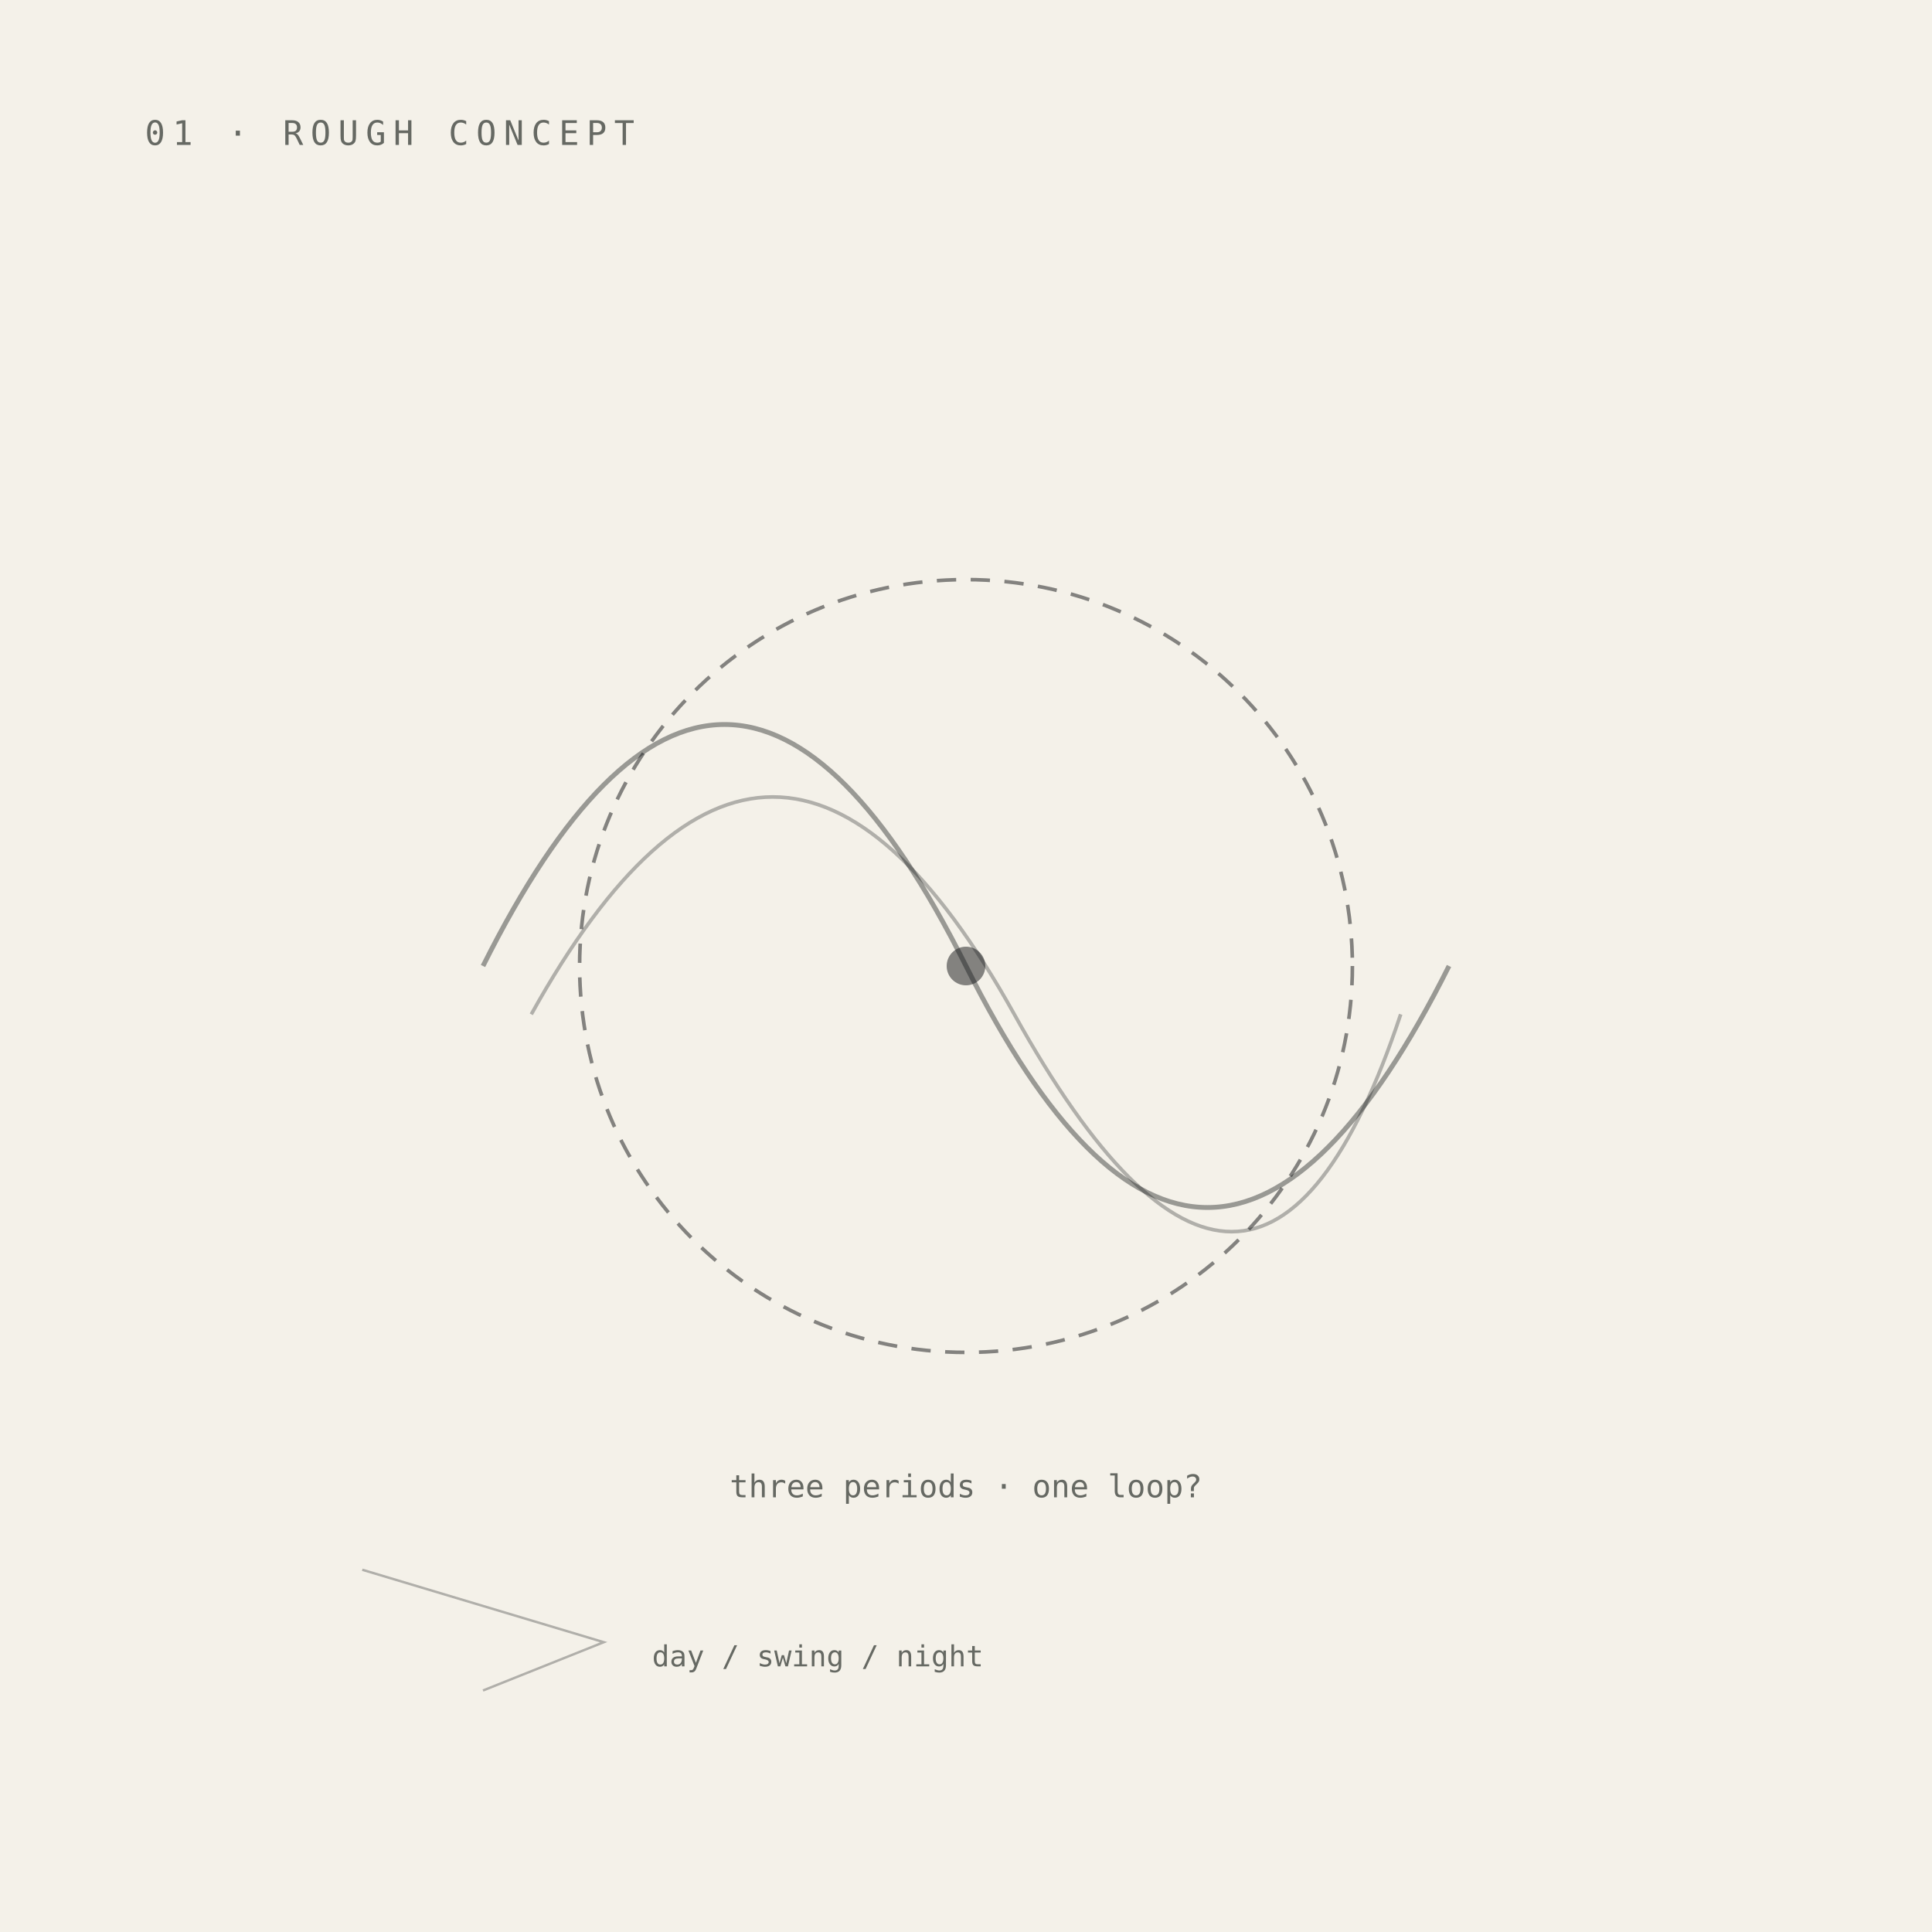
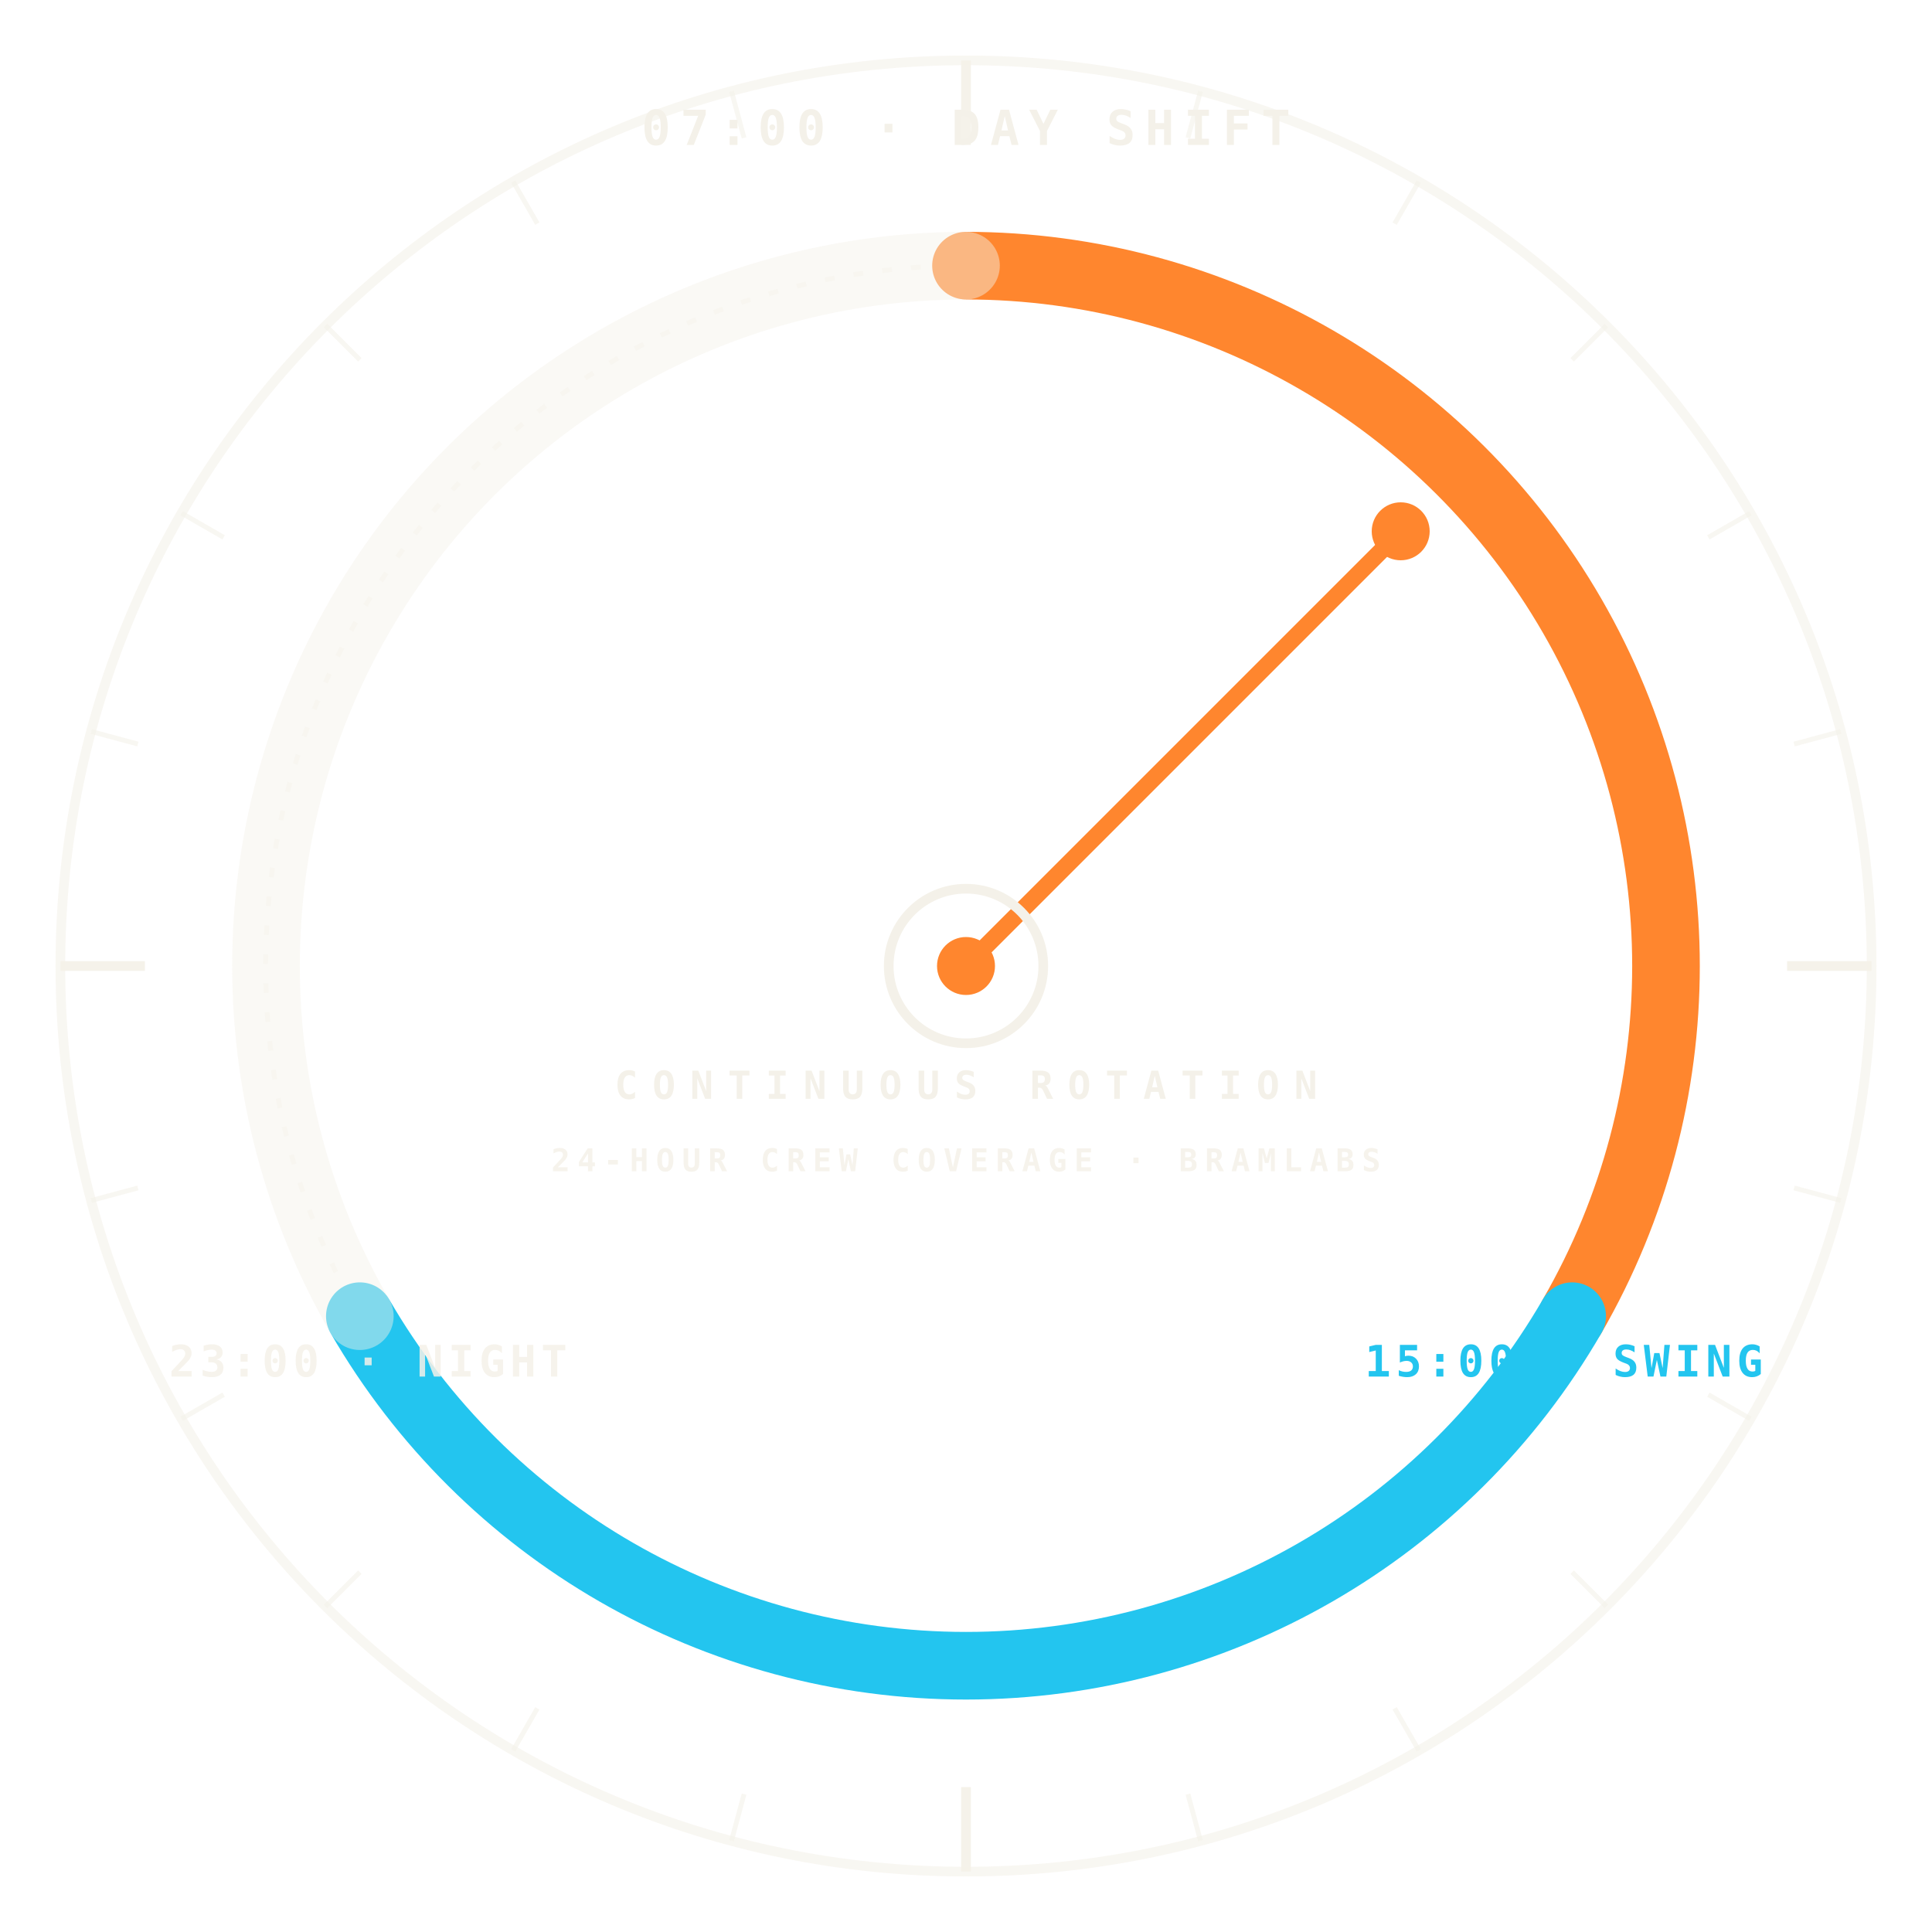
<svg xmlns="http://www.w3.org/2000/svg" viewBox="0 0 800 800" fill="none">
-   <rect width="800" height="800" fill="#F4F1E9" />
-   <text x="60" y="60" font-family="ui-monospace,monospace" font-size="14" fill="#666963" letter-spacing="3">01 · ROUGH CONCEPT</text>
-   <path d="M200 400 Q 300 200, 400 400 T 600 400" stroke="#111315" stroke-width="2" fill="none" opacity="0.4" />
-   <path d="M220 420 Q 320 240, 420 420 T 580 420" stroke="#111315" stroke-width="1.5" fill="none" opacity="0.3" />
-   <circle cx="400" cy="400" r="160" stroke="#111315" stroke-width="1.5" stroke-dasharray="8 6" fill="none" opacity="0.5" />
-   <circle cx="400" cy="400" r="8" fill="#111315" opacity="0.5" />
-   <text x="400" y="620" text-anchor="middle" font-family="ui-monospace,monospace" font-size="13" fill="#666963">three periods · one loop?</text>
-   <path d="M150 650 L250 680 L200 700" stroke="#111315" stroke-width="1" opacity="0.3" fill="none" />
-   <text x="270" y="690" font-family="ui-monospace,monospace" font-size="12" fill="#666963">day / swing / night</text>
+   <circle cx="400" cy="400" r="375" stroke="#F4F1E9" stroke-width="4" opacity="0.6" />
+   <circle cx="400" cy="400" r="290" stroke="#F4F1E9" stroke-width="2" stroke-dasharray="4 8" opacity="0.4" />
+   <line x1="400.0" y1="25.0" x2="400.0" y2="60.0" stroke="#F4F1E9" stroke-width="4" opacity="0.95" />
+   <line x1="497.1" y1="37.8" x2="491.9" y2="57.1" stroke="#F4F1E9" stroke-width="2" opacity="0.6" />
+   <line x1="587.5" y1="75.2" x2="577.5" y2="92.6" stroke="#F4F1E9" stroke-width="2" opacity="0.6" />
+   <line x1="665.2" y1="134.8" x2="651.0" y2="149.0" stroke="#F4F1E9" stroke-width="2" opacity="0.6" />
+   <line x1="724.8" y1="212.5" x2="707.4" y2="222.5" stroke="#F4F1E9" stroke-width="2" opacity="0.6" />
+   <line x1="762.2" y1="302.9" x2="742.9" y2="308.1" stroke="#F4F1E9" stroke-width="2" opacity="0.6" />
+   <line x1="775.0" y1="400.0" x2="740.0" y2="400.0" stroke="#F4F1E9" stroke-width="4" opacity="0.95" />
+   <line x1="762.2" y1="497.1" x2="742.9" y2="491.9" stroke="#F4F1E9" stroke-width="2" opacity="0.6" />
+   <line x1="724.8" y1="587.5" x2="707.4" y2="577.5" stroke="#F4F1E9" stroke-width="2" opacity="0.6" />
+   <line x1="665.2" y1="665.2" x2="651.0" y2="651.0" stroke="#F4F1E9" stroke-width="2" opacity="0.6" />
+   <line x1="587.5" y1="724.8" x2="577.5" y2="707.4" stroke="#F4F1E9" stroke-width="2" opacity="0.6" />
+   <line x1="497.1" y1="762.2" x2="491.9" y2="742.9" stroke="#F4F1E9" stroke-width="2" opacity="0.6" />
+   <line x1="400.0" y1="775.0" x2="400.0" y2="740.0" stroke="#F4F1E9" stroke-width="4" opacity="0.95" />
+   <line x1="302.9" y1="762.2" x2="308.1" y2="742.9" stroke="#F4F1E9" stroke-width="2" opacity="0.6" />
+   <line x1="212.5" y1="724.8" x2="222.5" y2="707.4" stroke="#F4F1E9" stroke-width="2" opacity="0.6" />
+   <line x1="134.8" y1="665.2" x2="149.0" y2="651.0" stroke="#F4F1E9" stroke-width="2" opacity="0.6" />
+   <line x1="75.2" y1="587.5" x2="92.6" y2="577.5" stroke="#F4F1E9" stroke-width="2" opacity="0.6" />
+   <line x1="37.8" y1="497.1" x2="57.1" y2="491.9" stroke="#F4F1E9" stroke-width="2" opacity="0.6" />
+   <line x1="25.0" y1="400.0" x2="60.0" y2="400.0" stroke="#F4F1E9" stroke-width="4" opacity="0.95" />
+   <line x1="37.8" y1="302.9" x2="57.1" y2="308.1" stroke="#F4F1E9" stroke-width="2" opacity="0.6" />
+   <line x1="75.2" y1="212.5" x2="92.6" y2="222.5" stroke="#F4F1E9" stroke-width="2" opacity="0.6" />
+   <line x1="134.8" y1="134.8" x2="149.0" y2="149.0" stroke="#F4F1E9" stroke-width="2" opacity="0.6" />
+   <line x1="212.5" y1="75.2" x2="222.5" y2="92.6" stroke="#F4F1E9" stroke-width="2" opacity="0.6" />
+   <line x1="302.9" y1="37.8" x2="308.1" y2="57.1" stroke="#F4F1E9" stroke-width="2" opacity="0.6" />
+   <path d="M400 110 A290 290 0 0 1 651 545" stroke="#FF862E" stroke-width="28" stroke-linecap="round" fill="none" />
+   <path d="M651 545 A290 290 0 0 1 149 545" stroke="#23C5EF" stroke-width="28" stroke-linecap="round" fill="none" />
+   <path d="M149 545 A290 290 0 0 1 400 110" stroke="#F4F1E9" stroke-width="28" stroke-linecap="round" fill="none" opacity="0.45" />
+   <line x1="400" y1="400" x2="580" y2="220" stroke="#FF862E" stroke-width="7" stroke-linecap="round" />
+   <circle cx="580" cy="220" r="12" fill="#FF862E" />
+   <circle cx="400" cy="400" r="32" fill="none" stroke="#F4F1E9" stroke-width="4" />
+   <circle cx="400" cy="400" r="12" fill="#FF862E" />
+   <text x="400" y="60" text-anchor="middle" font-family="ui-monospace,monospace" font-size="20" font-weight="800" fill="#F4F1E9" letter-spacing="4">07:00 · DAY SHIFT</text>
+   <text x="730" y="570" text-anchor="end" font-family="ui-monospace,monospace" font-size="18" font-weight="800" fill="#23C5EF" letter-spacing="2">15:00 · SWING</text>
+   <text x="70" y="570" text-anchor="start" font-family="ui-monospace,monospace" font-size="18" font-weight="800" fill="rgba(244, 241, 233, 0.85)" letter-spacing="2">23:00 · NIGHT</text>
+   <text x="400" y="455" text-anchor="middle" font-family="ui-monospace,monospace" font-size="16" font-weight="800" fill="#F4F1E9" letter-spacing="6">CONTINUOUS ROTATION</text>
+   <text x="400" y="485" text-anchor="middle" font-family="ui-monospace,monospace" font-size="13" font-weight="700" fill="rgba(244, 241, 233, 0.85)" letter-spacing="3">24-HOUR CREW COVERAGE · BRAMLABS</text>
</svg>
